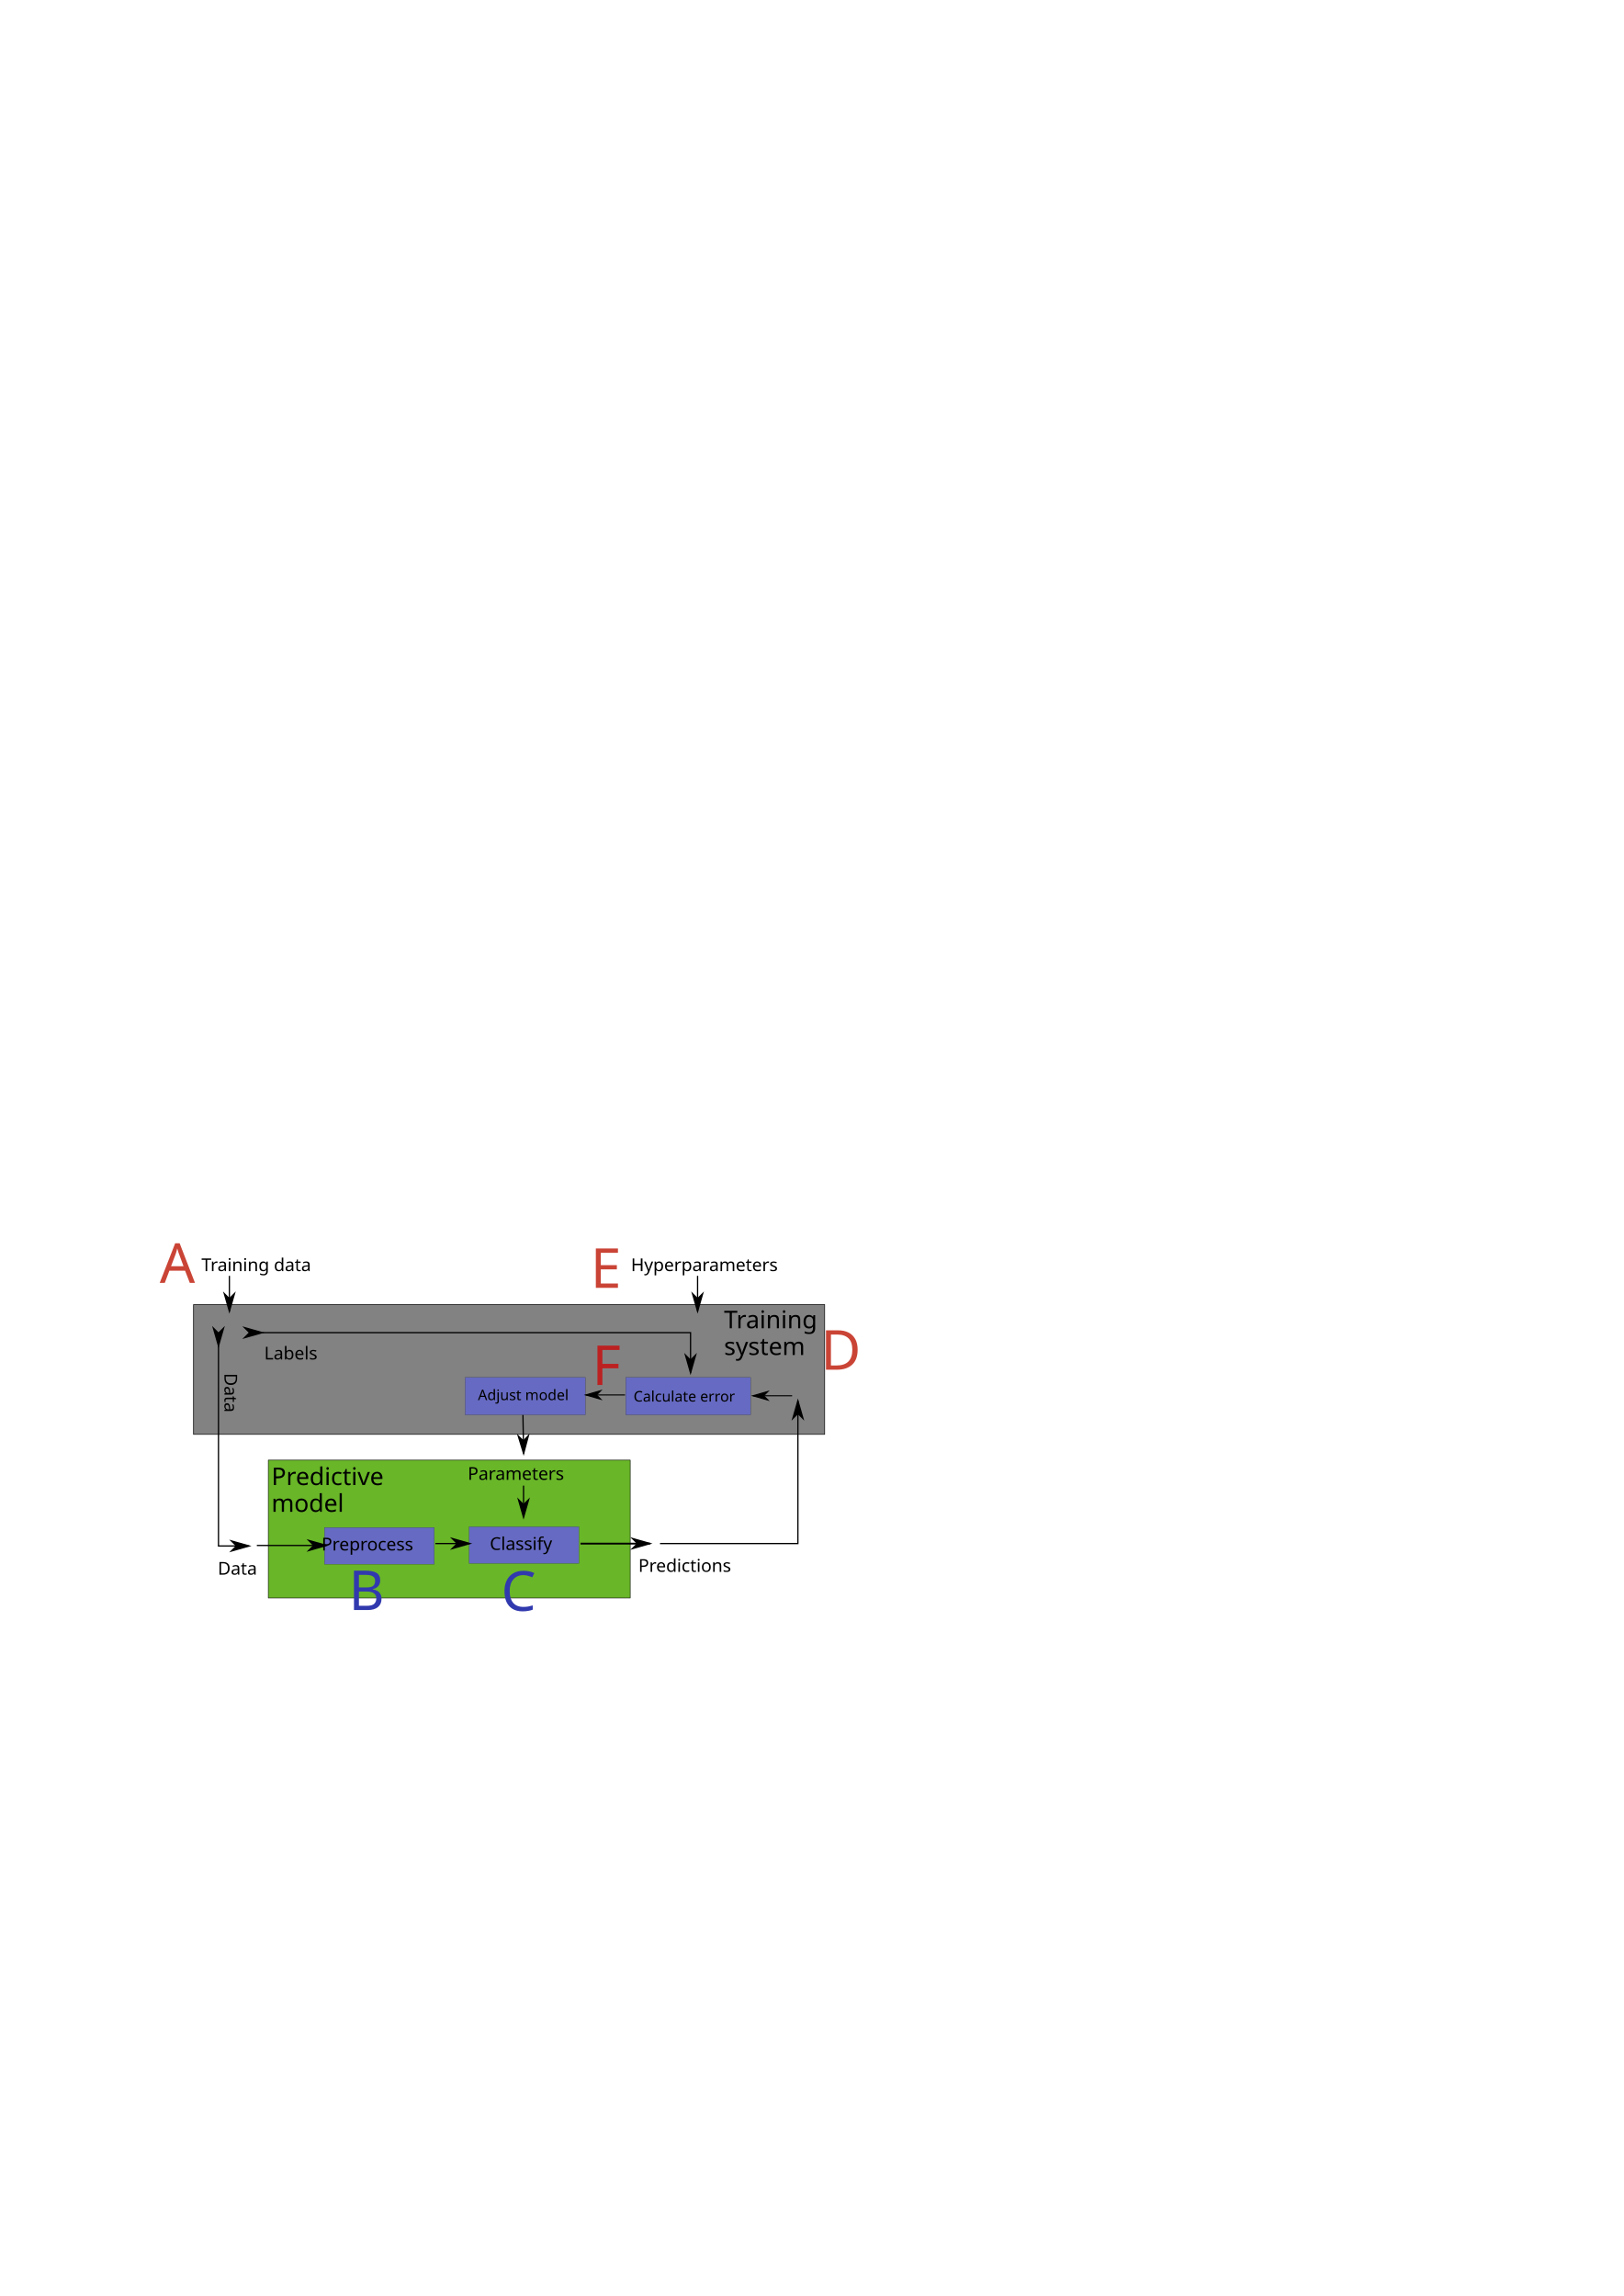
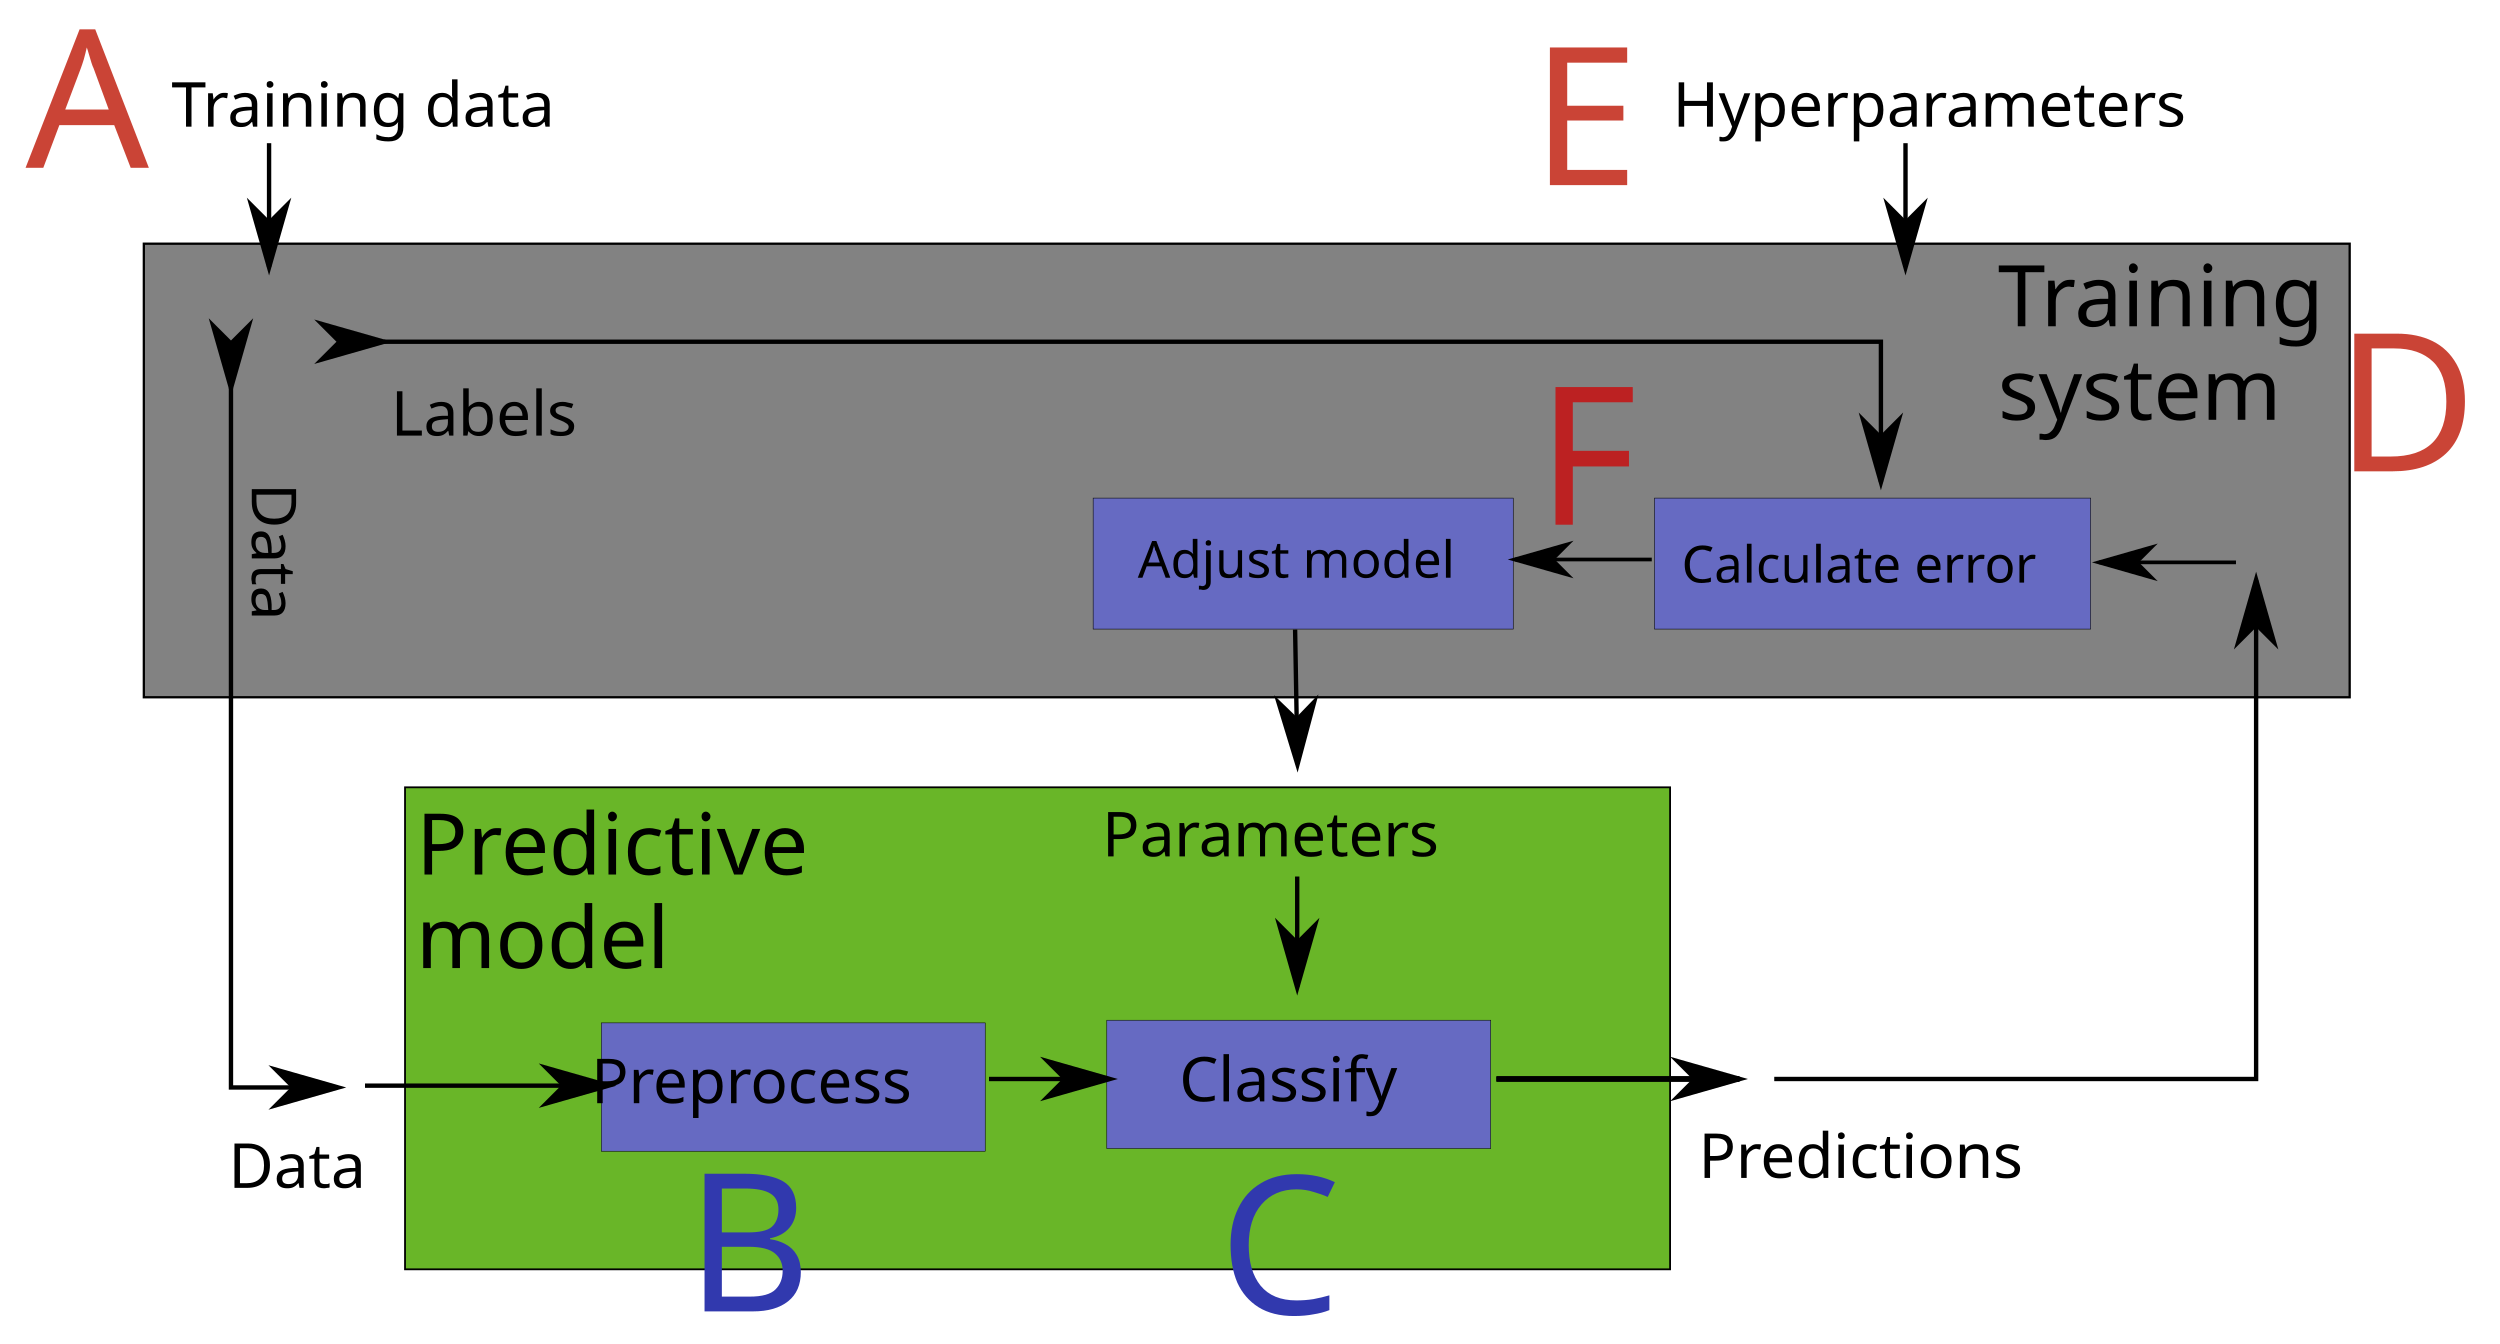
- <svg xmlns="http://www.w3.org/2000/svg" width="210mm" height="297mm" viewBox="0 0 210 297" version="1.1" id="svg8">
+ <svg xmlns="http://www.w3.org/2000/svg" width="92.509mm" height="49.72mm" viewBox="0 0 92.509 49.72" version="1.1" id="svg8">
  <defs id="defs2">
    <marker style="overflow:visible" id="marker13931" refX="0" refY="0" orient="auto">
      <path transform="matrix(-0.8,0,0,-0.8,-10,0)" style="fill:#000000;fill-opacity:1;fill-rule:evenodd;stroke:#000000;stroke-width:1pt;stroke-opacity:1" d="M 0,0 5,-5 -12.5,0 5,5 Z" id="path13929" />
    </marker>
    <marker style="overflow:visible" id="marker11444" refX="0" refY="0" orient="auto">
      <path transform="matrix(-0.8,0,0,-0.8,-10,0)" style="fill:#000000;fill-opacity:1;fill-rule:evenodd;stroke:#000000;stroke-width:1pt;stroke-opacity:1" d="M 0,0 5,-5 -12.5,0 5,5 Z" id="path11442" />
    </marker>
    <marker orient="auto" refY="0" refX="0" id="marker9706" style="overflow:visible">
      <path id="path9704" d="M 0,0 5,-5 -12.5,0 5,5 Z" style="fill:#000000;fill-opacity:1;fill-rule:evenodd;stroke:#000000;stroke-width:1pt;stroke-opacity:1" transform="matrix(-0.8,0,0,-0.8,-10,0)" />
    </marker>
    <marker style="overflow:visible" id="marker7497" refX="0" refY="0" orient="auto">
      <path transform="matrix(-0.8,0,0,-0.8,-10,0)" style="fill:#000000;fill-opacity:1;fill-rule:evenodd;stroke:#000000;stroke-width:1pt;stroke-opacity:1" d="M 0,0 5,-5 -12.5,0 5,5 Z" id="path7495" />
    </marker>
    <marker orient="auto" refY="0" refX="0" id="marker3238" style="overflow:visible">
      <path id="path3236" d="M 0,0 5,-5 -12.5,0 5,5 Z" style="fill:#000000;fill-opacity:1;fill-rule:evenodd;stroke:#000000;stroke-width:1pt;stroke-opacity:1" transform="matrix(-0.8,0,0,-0.8,-10,0)" />
    </marker>
    <marker orient="auto" refY="0" refX="0" id="marker3176" style="overflow:visible">
      <path id="path3174" d="M 0,0 5,-5 -12.5,0 5,5 Z" style="fill:#000000;fill-opacity:1;fill-rule:evenodd;stroke:#000000;stroke-width:1pt;stroke-opacity:1" transform="matrix(-0.8,0,0,-0.8,-10,0)" />
    </marker>
    <marker orient="auto" refY="0" refX="0" id="marker3154" style="overflow:visible">
      <path id="path3152" d="M 0,0 5,-5 -12.5,0 5,5 Z" style="fill:#000000;fill-opacity:1;fill-rule:evenodd;stroke:#000000;stroke-width:1pt;stroke-opacity:1" transform="matrix(-0.8,0,0,-0.8,-10,0)" />
    </marker>
    <marker style="overflow:visible" id="Arrow1Lend" refX="0" refY="0" orient="auto">
      <path transform="matrix(-0.8,0,0,-0.8,-10,0)" style="fill:#000000;fill-opacity:1;fill-rule:evenodd;stroke:#000000;stroke-width:1pt;stroke-opacity:1" d="M 0,0 5,-5 -12.5,0 5,5 Z" id="path2873" />
    </marker>
    <marker orient="auto" refY="0" refX="0" id="marker3154-1" style="overflow:visible">
      <path id="path3152-7" d="M 0,0 5,-5 -12.5,0 5,5 Z" style="fill:#000000;fill-opacity:1;fill-rule:evenodd;stroke:#000000;stroke-width:1pt;stroke-opacity:1" transform="matrix(-0.8,0,0,-0.8,-10,0)" />
    </marker>
    <marker orient="auto" refY="0" refX="0" id="marker3154-1-9" style="overflow:visible">
      <path id="path3152-7-1" d="M 0,0 5,-5 -12.5,0 5,5 Z" style="fill:#000000;fill-opacity:1;fill-rule:evenodd;stroke:#000000;stroke-width:1pt;stroke-opacity:1" transform="matrix(-0.8,0,0,-0.8,-10,0)" />
    </marker>
    <marker orient="auto" refY="0" refX="0" id="marker3204-4" style="overflow:visible">
      <path id="path3202-9" d="M 0,0 5,-5 -12.5,0 5,5 Z" style="fill:#000000;fill-opacity:1;fill-rule:evenodd;stroke:#000000;stroke-width:1pt;stroke-opacity:1" transform="matrix(-0.8,0,0,-0.8,-10,0)" />
    </marker>
    <marker orient="auto" refY="0" refX="0" id="marker3204-4-9" style="overflow:visible">
      <path id="path3202-9-9" d="M 0,0 5,-5 -12.5,0 5,5 Z" style="fill:#000000;fill-opacity:1;fill-rule:evenodd;stroke:#000000;stroke-width:1pt;stroke-opacity:1" transform="matrix(-0.8,0,0,-0.8,-10,0)" />
    </marker>
    <marker orient="auto" refY="0" refX="0" id="marker3204-4-9-5" style="overflow:visible">
      <path id="path3202-9-9-9" d="M 0,0 5,-5 -12.5,0 5,5 Z" style="fill:#000000;fill-opacity:1;fill-rule:evenodd;stroke:#000000;stroke-width:1pt;stroke-opacity:1" transform="matrix(-0.8,0,0,-0.8,-10,0)" />
    </marker>
    <marker orient="auto" refY="0" refX="0" id="marker3204-4-9-5-5" style="overflow:visible">
      <path id="path3202-9-9-9-7" d="M 0,0 5,-5 -12.5,0 5,5 Z" style="fill:#000000;fill-opacity:1;fill-rule:evenodd;stroke:#000000;stroke-width:1pt;stroke-opacity:1" transform="matrix(-0.8,0,0,-0.8,-10,0)" />
    </marker>
    <marker orient="auto" refY="0" refX="0" id="marker3204-4-9-5-5-8" style="overflow:visible">
      <path id="path3202-9-9-9-7-1" d="M 0,0 5,-5 -12.5,0 5,5 Z" style="fill:#000000;fill-opacity:1;fill-rule:evenodd;stroke:#000000;stroke-width:1pt;stroke-opacity:1" transform="matrix(-0.8,0,0,-0.8,-10,0)" />
    </marker>
    <marker orient="auto" refY="0" refX="0" id="marker3204-4-9-53" style="overflow:visible">
      <path id="path3202-9-9-4" d="M 0,0 5,-5 -12.5,0 5,5 Z" style="fill:#000000;fill-opacity:1;fill-rule:evenodd;stroke:#000000;stroke-width:1pt;stroke-opacity:1" transform="matrix(-0.8,0,0,-0.8,-10,0)" />
    </marker>
    <marker orient="auto" refY="0" refX="0" id="marker3204-4-9-53-0" style="overflow:visible">
      <path id="path3202-9-9-4-2" d="M 0,0 5,-5 -12.5,0 5,5 Z" style="fill:#000000;fill-opacity:1;fill-rule:evenodd;stroke:#000000;stroke-width:1pt;stroke-opacity:1" transform="matrix(-0.8,0,0,-0.8,-10,0)" />
    </marker>
  </defs>
-   <g id="layer1">
+   <g id="layer1" transform="translate(-19.71054,-159.7396)">
    <text xml:space="preserve" style="font-style:normal;font-weight:normal;font-size:2.29px;line-height:5.366px;font-family:sans-serif;letter-spacing:0px;word-spacing:0px;fill:#000000;fill-opacity:1;stroke:none;stroke-width:0.215px;stroke-linecap:butt;stroke-linejoin:miter;stroke-opacity:1" x="81.608" y="164.426" id="text2528-1">
      <tspan id="tspan2526-0" x="81.608" y="164.426" style="font-size:2.29px;stroke-width:0.215px">Hyperparameters</tspan>
    </text>
    <text id="text2550" y="164.426" x="26.064" style="font-style:normal;font-weight:normal;font-size:2.29px;line-height:5.366px;font-family:sans-serif;letter-spacing:0px;word-spacing:0px;fill:#000000;fill-opacity:1;stroke:none;stroke-width:0.215px;stroke-linecap:butt;stroke-linejoin:miter;stroke-opacity:1" xml:space="preserve">
      <tspan style="font-size:2.29px;stroke-width:0.215px" y="164.426" x="26.064" id="tspan2548">Training data</tspan>
    </text>
    <rect style="opacity:1;fill:#828282;fill-opacity:1;stroke:#000000;stroke-width:0.085;stroke-linecap:butt;stroke-linejoin:miter;stroke-miterlimit:4;stroke-dasharray:none;stroke-dashoffset:0;stroke-opacity:1" id="rect2570-3-9" width="81.624" height="16.784" x="25.033" y="168.757" />
    <text id="text2550-4-3-9-4" y="175.857" x="34.178" style="font-style:normal;font-weight:normal;font-size:2.29px;line-height:1.717px;font-family:sans-serif;letter-spacing:0px;word-spacing:0px;fill:#000000;fill-opacity:1;stroke:none;stroke-width:0.215px;stroke-linecap:butt;stroke-linejoin:miter;stroke-opacity:1" xml:space="preserve">
      <tspan style="font-size:2.29px;line-height:1.717px;stroke-width:0.215px" y="175.857" x="34.178" id="tspan2609-0-1">Labels</tspan>
    </text>
    <rect style="opacity:1;fill:#666ac2;fill-opacity:1;stroke:#000000;stroke-width:0.02;stroke-linecap:butt;stroke-linejoin:miter;stroke-miterlimit:4;stroke-dasharray:none;stroke-dashoffset:0;stroke-opacity:1" id="rect2570-3-0" width="15.545" height="4.847" x="60.161" y="178.171" />
    <text xml:space="preserve" style="font-style:normal;font-weight:normal;font-size:1.891px;line-height:1.182px;font-family:sans-serif;letter-spacing:0px;word-spacing:0px;fill:#000000;fill-opacity:1;stroke:none;stroke-width:0.047px;stroke-linecap:butt;stroke-linejoin:miter;stroke-opacity:1" x="61.813" y="181.116" id="text3760">
      <tspan x="61.813" y="181.116" style="stroke-width:0.047px" id="tspan3762">Adjust model</tspan>
    </text>
    <rect style="opacity:1;fill:#666ac2;fill-opacity:1;stroke:#000000;stroke-width:0.02;stroke-linecap:butt;stroke-linejoin:miter;stroke-miterlimit:4;stroke-dasharray:none;stroke-dashoffset:0;stroke-opacity:1" id="rect2570-3-0-4" width="16.142" height="4.847" x="80.931" y="178.171" />
    <text xml:space="preserve" style="font-style:normal;font-weight:normal;font-size:1.891px;line-height:1.182px;font-family:sans-serif;letter-spacing:0px;word-spacing:0px;fill:#000000;fill-opacity:1;stroke:none;stroke-width:0.047px;stroke-linecap:butt;stroke-linejoin:miter;stroke-opacity:1" x="81.94" y="181.299" id="text3760-5">
      <tspan x="81.94" y="181.299" style="stroke-width:0.047px" id="tspan3762-7">Calculate error</tspan>
    </text>
    <path style="fill:none;fill-rule:evenodd;stroke:#000000;stroke-width:0.162;stroke-linecap:butt;stroke-linejoin:miter;stroke-miterlimit:4;stroke-dasharray:none;stroke-opacity:1;marker-end:url(#marker3204-4-9)" d="m 67.634,183.036 0.087,4.977" id="path2866-2-4" />
    <path style="fill:none;fill-rule:evenodd;stroke:#000000;stroke-width:0.137px;stroke-linecap:butt;stroke-linejoin:miter;stroke-opacity:1;marker-end:url(#marker3204-4-9-5)" d="M 80.832,180.443 H 75.768" id="path2866-2-4-3" />
    <path style="fill:none;fill-rule:evenodd;stroke:#000000;stroke-width:0.137px;stroke-linecap:butt;stroke-linejoin:miter;stroke-opacity:1;marker-end:url(#marker3204-4-9-5-5)" d="M 102.45,180.549 H 97.386" id="path2866-2-4-3-0" />
    <path style="fill:none;fill-rule:evenodd;stroke:#000000;stroke-width:0.162;stroke-linecap:butt;stroke-linejoin:miter;stroke-miterlimit:4;stroke-dasharray:none;stroke-opacity:1;marker-start:url(#marker13931);marker-end:url(#marker7497)" d="m 33.903,172.385 h 55.408 v 5.184" id="path7487" />
    <text id="text2550-4-7" y="171.81" x="93.639" style="font-style:normal;font-weight:normal;font-size:3.148px;line-height:110%;font-family:sans-serif;letter-spacing:0px;word-spacing:0px;fill:#000000;fill-opacity:1;stroke:none;stroke-width:0.215px;stroke-linecap:butt;stroke-linejoin:miter;stroke-opacity:1" xml:space="preserve">
      <tspan style="font-size:3.148px;line-height:110%;stroke-width:0.215px" y="171.81" x="93.639" id="tspan5157-2">Training</tspan>
      <tspan style="font-size:3.148px;line-height:110%;stroke-width:0.215px" y="175.273" x="93.639" id="tspan8746">system</tspan>
    </text>
    <path style="fill:none;fill-rule:evenodd;stroke:#000000;stroke-width:0.162;stroke-linecap:butt;stroke-linejoin:miter;stroke-miterlimit:4;stroke-dasharray:none;stroke-opacity:1;marker-end:url(#marker3204-4-9-53)" d="m 90.221,165.038 v 4.581" id="path2866-2-4-9" />
    <path style="fill:none;fill-rule:evenodd;stroke:#000000;stroke-width:0.162;stroke-linecap:butt;stroke-linejoin:miter;stroke-miterlimit:4;stroke-dasharray:none;stroke-opacity:1;marker-end:url(#marker3204-4-9-53-0)" d="m 29.667,165.038 v 4.581" id="path2866-2-4-9-0" />
    <rect style="opacity:1;fill:#69b628;fill-opacity:1;stroke:#000000;stroke-width:0.067;stroke-linecap:butt;stroke-linejoin:miter;stroke-miterlimit:4;stroke-dasharray:none;stroke-dashoffset:0;stroke-opacity:1" id="rect2570-3" width="46.812" height="17.836" x="34.698" y="188.873" />
    <text id="text2550-4" y="192.101" x="35.107" style="font-style:normal;font-weight:normal;font-size:3.148px;line-height:110%;font-family:sans-serif;letter-spacing:0px;word-spacing:0px;fill:#000000;fill-opacity:1;stroke:none;stroke-width:0.215px;stroke-linecap:butt;stroke-linejoin:miter;stroke-opacity:1" xml:space="preserve">
      <tspan style="font-size:3.148px;line-height:110%;stroke-width:0.215px" y="192.101" x="35.107" id="tspan2548-3">Predictive</tspan>
      <tspan style="font-size:3.148px;line-height:110%;stroke-width:0.215px" y="195.564" x="35.107" id="tspan5157">model</tspan>
    </text>
    <rect style="opacity:1;fill:#666ac2;fill-opacity:1;stroke:#000000;stroke-width:0.019;stroke-linecap:butt;stroke-linejoin:miter;stroke-miterlimit:4;stroke-dasharray:none;stroke-dashoffset:0;stroke-opacity:1" id="rect2570-3-0-8-4" width="14.207" height="4.749" x="60.666" y="197.491" />
    <text id="text2550-4-3-7-2" y="200.497" x="63.347" style="font-style:normal;font-weight:normal;font-size:2.29px;line-height:1.717px;font-family:sans-serif;letter-spacing:0px;word-spacing:0px;fill:#000000;fill-opacity:1;stroke:none;stroke-width:0.215px;stroke-linecap:butt;stroke-linejoin:miter;stroke-opacity:1" xml:space="preserve">
      <tspan style="font-size:2.29px;line-height:1.717px;stroke-width:0.215px" y="200.497" x="63.347" id="tspan2609-2-6">Classify</tspan>
    </text>
    <rect style="opacity:1;fill:#666ac2;fill-opacity:1;stroke:#000000;stroke-width:0.019;stroke-linecap:butt;stroke-linejoin:miter;stroke-miterlimit:4;stroke-dasharray:none;stroke-dashoffset:0;stroke-opacity:1" id="rect2570-3-0-3" width="14.207" height="4.749" x="41.96" y="197.59" />
    <text id="text2550-4-3-5" y="200.561" x="49.007" style="font-style:normal;font-weight:normal;font-size:2.29px;line-height:1.717px;font-family:sans-serif;text-align:center;letter-spacing:0px;word-spacing:0px;text-anchor:middle;fill:#000000;fill-opacity:1;stroke:none;stroke-width:0.215px;stroke-linecap:butt;stroke-linejoin:miter;stroke-opacity:1" xml:space="preserve">
      <tspan style="font-size:2.29px;line-height:1.717px;text-align:center;text-anchor:middle;stroke-width:0.215px" y="200.561" x="49.007" id="tspan2609-7">Preprocess</tspan>
    </text>
    <text id="text2550-4-3-9-0" y="203.695" x="28.169" style="font-style:normal;font-weight:normal;font-size:2.29px;line-height:1.717px;font-family:sans-serif;letter-spacing:0px;word-spacing:0px;fill:#000000;fill-opacity:1;stroke:none;stroke-width:0.215px;stroke-linecap:butt;stroke-linejoin:miter;stroke-opacity:1" xml:space="preserve">
      <tspan style="font-size:2.29px;line-height:1.717px;stroke-width:0.215px" y="203.695" x="28.169" id="tspan2609-0-4">Data</tspan>
    </text>
    <text id="text2550-4-3-9-0-8" y="203.329" x="82.566" style="font-style:normal;font-weight:normal;font-size:2.29px;line-height:1.717px;font-family:sans-serif;letter-spacing:0px;word-spacing:0px;fill:#000000;fill-opacity:1;stroke:none;stroke-width:0.215px;stroke-linecap:butt;stroke-linejoin:miter;stroke-opacity:1" xml:space="preserve">
      <tspan style="font-size:2.29px;line-height:1.717px;stroke-width:0.215px" y="203.329" x="82.566" id="tspan2609-0-4-7">Predictions</tspan>
    </text>
    <text id="text2550-4-3-7-2-6" y="191.429" x="68.212" style="font-style:normal;font-weight:normal;font-size:2.29px;line-height:1.717px;font-family:sans-serif;text-align:center;letter-spacing:0px;word-spacing:0px;text-anchor:middle;fill:#000000;fill-opacity:1;stroke:none;stroke-width:0.215px;stroke-linecap:butt;stroke-linejoin:miter;stroke-opacity:1" xml:space="preserve">
      <tspan style="font-size:2.29px;line-height:1.717px;text-align:center;text-anchor:middle;stroke-width:0.215px" y="191.429" x="68.212" id="tspan2835">Parameters</tspan>
    </text>
    <path style="fill:none;fill-rule:evenodd;stroke:#000000;stroke-width:0.162;stroke-linecap:butt;stroke-linejoin:miter;stroke-miterlimit:4;stroke-dasharray:none;stroke-opacity:1;marker-end:url(#marker3238)" d="m 33.217,199.913 h 8.994" id="path2852" />
    <path id="path2854" d="m 75.082,199.666 h 8.994" style="fill:none;fill-rule:evenodd;stroke:#000000;stroke-width:0.215px;stroke-linecap:butt;stroke-linejoin:miter;stroke-opacity:1" />
    <path style="fill:none;fill-rule:evenodd;stroke:#000000;stroke-width:0.162;stroke-linecap:butt;stroke-linejoin:miter;stroke-miterlimit:4;stroke-dasharray:none;stroke-opacity:1;marker-end:url(#marker3154)" d="m 75.082,199.666 h 8.994" id="path2856" />
    <path id="path2864" d="m 56.307,199.666 h 4.454" style="fill:none;fill-rule:evenodd;stroke:#000000;stroke-width:0.162;stroke-linecap:butt;stroke-linejoin:miter;stroke-miterlimit:4;stroke-dasharray:none;stroke-opacity:1;marker-end:url(#Arrow1Lend)" />
    <path style="fill:none;fill-rule:evenodd;stroke:#000000;stroke-width:0.162;stroke-linecap:butt;stroke-linejoin:miter;stroke-miterlimit:4;stroke-dasharray:none;stroke-opacity:1;marker-end:url(#marker3204-4)" d="m 67.712,192.174 v 4.091" id="path2866-2" />
    <path style="fill:none;fill-rule:evenodd;stroke:#000000;stroke-width:0.162;stroke-linecap:butt;stroke-linejoin:miter;stroke-miterlimit:4;stroke-dasharray:none;stroke-opacity:1;marker-end:url(#marker9706)" d="M 85.364,199.666 H 103.195 V 181.208" id="path9696" />
    <path style="fill:none;fill-rule:evenodd;stroke:#000000;stroke-width:0.162;stroke-linecap:butt;stroke-linejoin:miter;stroke-miterlimit:4;stroke-dasharray:none;stroke-opacity:1;marker-start:url(#marker11444);marker-end:url(#marker11444)" d="m 28.257,174.081 v 25.899 h 3.952" id="path11434" />
    <text xml:space="preserve" style="font-style:normal;font-weight:normal;font-size:2.29px;line-height:1.717px;font-family:sans-serif;letter-spacing:0px;word-spacing:0px;fill:#000000;fill-opacity:1;stroke:none;stroke-width:0.215px;stroke-linecap:butt;stroke-linejoin:miter;stroke-opacity:1" x="177.623" y="-29.029" id="text11796" transform="rotate(90)">
      <tspan id="tspan11794" x="177.623" y="-29.029" style="font-size:2.29px;line-height:1.717px;stroke-width:0.215px">Data</tspan>
    </text>
-     <text xml:space="preserve" style="font-style:normal;font-weight:normal;font-size:7.144px;line-height:4.465px;font-family:sans-serif;letter-spacing:0px;word-spacing:0px;fill:#ca4436;fill-opacity:1;stroke:none;stroke-width:0.179px;stroke-linecap:butt;stroke-linejoin:miter;stroke-opacity:1;" x="20.655" y="165.948" id="text2468">
-       <tspan id="tspan2466" x="20.655" y="165.948" style="fill:#ca4436;stroke-width:0.179px;">A</tspan>
+     <text xml:space="preserve" style="font-style:normal;font-weight:normal;font-size:7.144px;line-height:4.465px;font-family:sans-serif;letter-spacing:0px;word-spacing:0px;fill:#ca4436;fill-opacity:1;stroke:none;stroke-width:0.179px;stroke-linecap:butt;stroke-linejoin:miter;stroke-opacity:1" x="20.655" y="165.948" id="text2468">
+       <tspan id="tspan2466" x="20.655" y="165.948" style="fill:#ca4436;stroke-width:0.179px">A</tspan>
    </text>
-     <text xml:space="preserve" style="font-style:normal;font-weight:normal;font-size:7.144px;line-height:4.465px;font-family:sans-serif;letter-spacing:0px;word-spacing:0px;fill:#ca4436;fill-opacity:1;stroke:none;stroke-width:0.179px;stroke-linecap:butt;stroke-linejoin:miter;stroke-opacity:1;" x="76.374" y="166.589" id="text2468-5">
-       <tspan id="tspan2466-3" x="76.374" y="166.589" style="fill:#ca4436;stroke-width:0.179px;">E</tspan>
+     <text xml:space="preserve" style="font-style:normal;font-weight:normal;font-size:7.144px;line-height:4.465px;font-family:sans-serif;letter-spacing:0px;word-spacing:0px;fill:#ca4436;fill-opacity:1;stroke:none;stroke-width:0.179px;stroke-linecap:butt;stroke-linejoin:miter;stroke-opacity:1" x="76.374" y="166.589" id="text2468-5">
+       <tspan id="tspan2466-3" x="76.374" y="166.589" style="fill:#ca4436;stroke-width:0.179px">E</tspan>
    </text>
-     <text xml:space="preserve" style="font-style:normal;font-weight:normal;font-size:7.144px;line-height:4.465px;font-family:sans-serif;letter-spacing:0px;word-spacing:0px;fill:#ca4436;fill-opacity:1;stroke:none;stroke-width:0.179px;stroke-linecap:butt;stroke-linejoin:miter;stroke-opacity:1;" x="106.14" y="177.18" id="text2468-5-5">
-       <tspan id="tspan2466-3-6" x="106.14" y="177.18" style="fill:#ca4436;stroke-width:0.179px;">D</tspan>
+     <text xml:space="preserve" style="font-style:normal;font-weight:normal;font-size:7.144px;line-height:4.465px;font-family:sans-serif;letter-spacing:0px;word-spacing:0px;fill:#ca4436;fill-opacity:1;stroke:none;stroke-width:0.179px;stroke-linecap:butt;stroke-linejoin:miter;stroke-opacity:1" x="106.14" y="177.18" id="text2468-5-5">
+       <tspan id="tspan2466-3-6" x="106.14" y="177.18" style="fill:#ca4436;stroke-width:0.179px">D</tspan>
    </text>
-     <text id="text2573" y="208.265" x="45.092" style="font-style:normal;font-weight:normal;font-size:7.144px;line-height:4.465px;font-family:sans-serif;letter-spacing:0px;word-spacing:0px;fill:#3139ae;fill-opacity:1;stroke:none;stroke-width:0.179px;stroke-linecap:butt;stroke-linejoin:miter;stroke-opacity:1;" xml:space="preserve">
-       <tspan style="fill:#3139ae;stroke-width:0.179px;" y="208.265" x="45.092" id="tspan2571">B</tspan>
+     <text id="text2573" y="208.265" x="45.092" style="font-style:normal;font-weight:normal;font-size:7.144px;line-height:4.465px;font-family:sans-serif;letter-spacing:0px;word-spacing:0px;fill:#3139ae;fill-opacity:1;stroke:none;stroke-width:0.179px;stroke-linecap:butt;stroke-linejoin:miter;stroke-opacity:1" xml:space="preserve">
+       <tspan style="fill:#3139ae;stroke-width:0.179px" y="208.265" x="45.092" id="tspan2571">B</tspan>
    </text>
-     <text id="text2573-1" y="208.358" x="64.809" style="font-style:normal;font-weight:normal;font-size:7.144px;line-height:4.465px;font-family:sans-serif;letter-spacing:0px;word-spacing:0px;fill:#3139ae;fill-opacity:1;stroke:none;stroke-width:0.179px;stroke-linecap:butt;stroke-linejoin:miter;stroke-opacity:1;" xml:space="preserve">
-       <tspan style="fill:#3139ae;stroke-width:0.179px;" y="208.358" x="64.809" id="tspan2571-2">C</tspan>
+     <text id="text2573-1" y="208.358" x="64.809" style="font-style:normal;font-weight:normal;font-size:7.144px;line-height:4.465px;font-family:sans-serif;letter-spacing:0px;word-spacing:0px;fill:#3139ae;fill-opacity:1;stroke:none;stroke-width:0.179px;stroke-linecap:butt;stroke-linejoin:miter;stroke-opacity:1" xml:space="preserve">
+       <tspan style="fill:#3139ae;stroke-width:0.179px" y="208.358" x="64.809" id="tspan2571-2">C</tspan>
    </text>
-     <text id="text2632" y="179.158" x="76.581" style="font-style:normal;font-weight:normal;font-size:7.144px;line-height:4.465px;font-family:sans-serif;letter-spacing:0px;word-spacing:0px;fill:#bc2122;fill-opacity:1;stroke:none;stroke-width:0.179px;stroke-linecap:butt;stroke-linejoin:miter;stroke-opacity:1;" xml:space="preserve">
-       <tspan style="fill:#bc2122;stroke-width:0.179px;" y="179.158" x="76.581" id="tspan2630">F</tspan>
+     <text id="text2632" y="179.158" x="76.581" style="font-style:normal;font-weight:normal;font-size:7.144px;line-height:4.465px;font-family:sans-serif;letter-spacing:0px;word-spacing:0px;fill:#bc2122;fill-opacity:1;stroke:none;stroke-width:0.179px;stroke-linecap:butt;stroke-linejoin:miter;stroke-opacity:1" xml:space="preserve">
+       <tspan style="fill:#bc2122;stroke-width:0.179px" y="179.158" x="76.581" id="tspan2630">F</tspan>
    </text>
  </g>
</svg>
